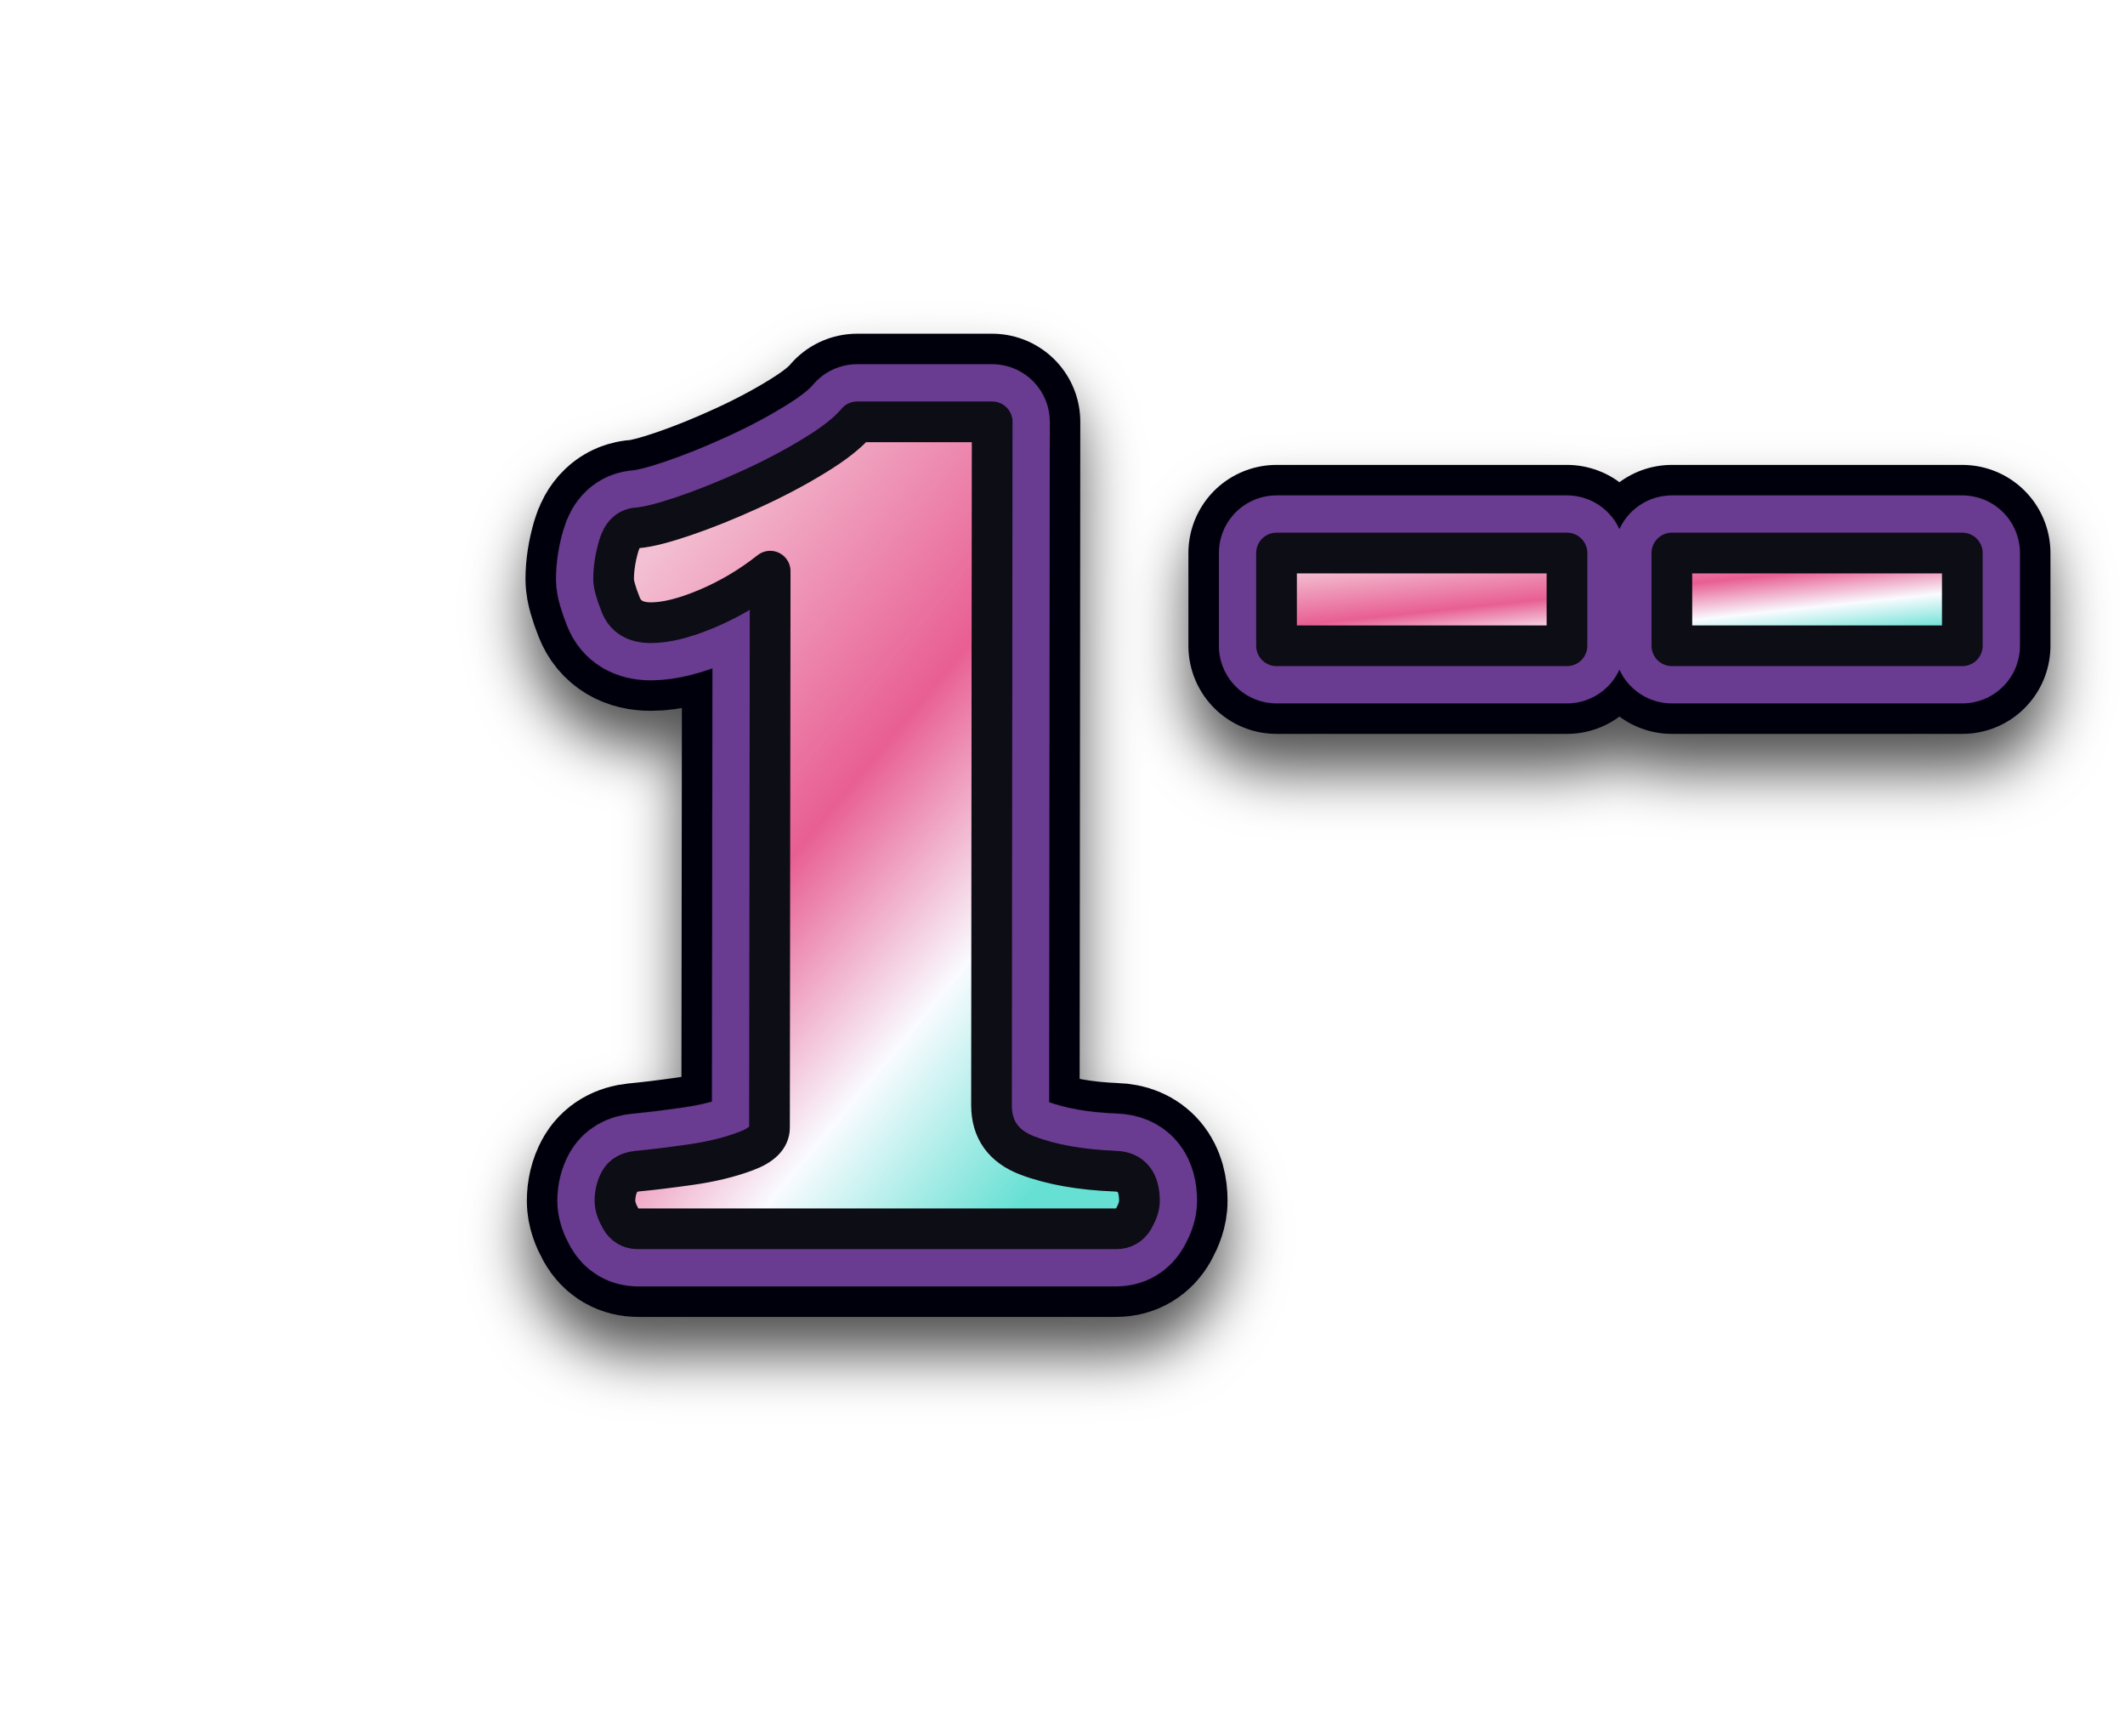
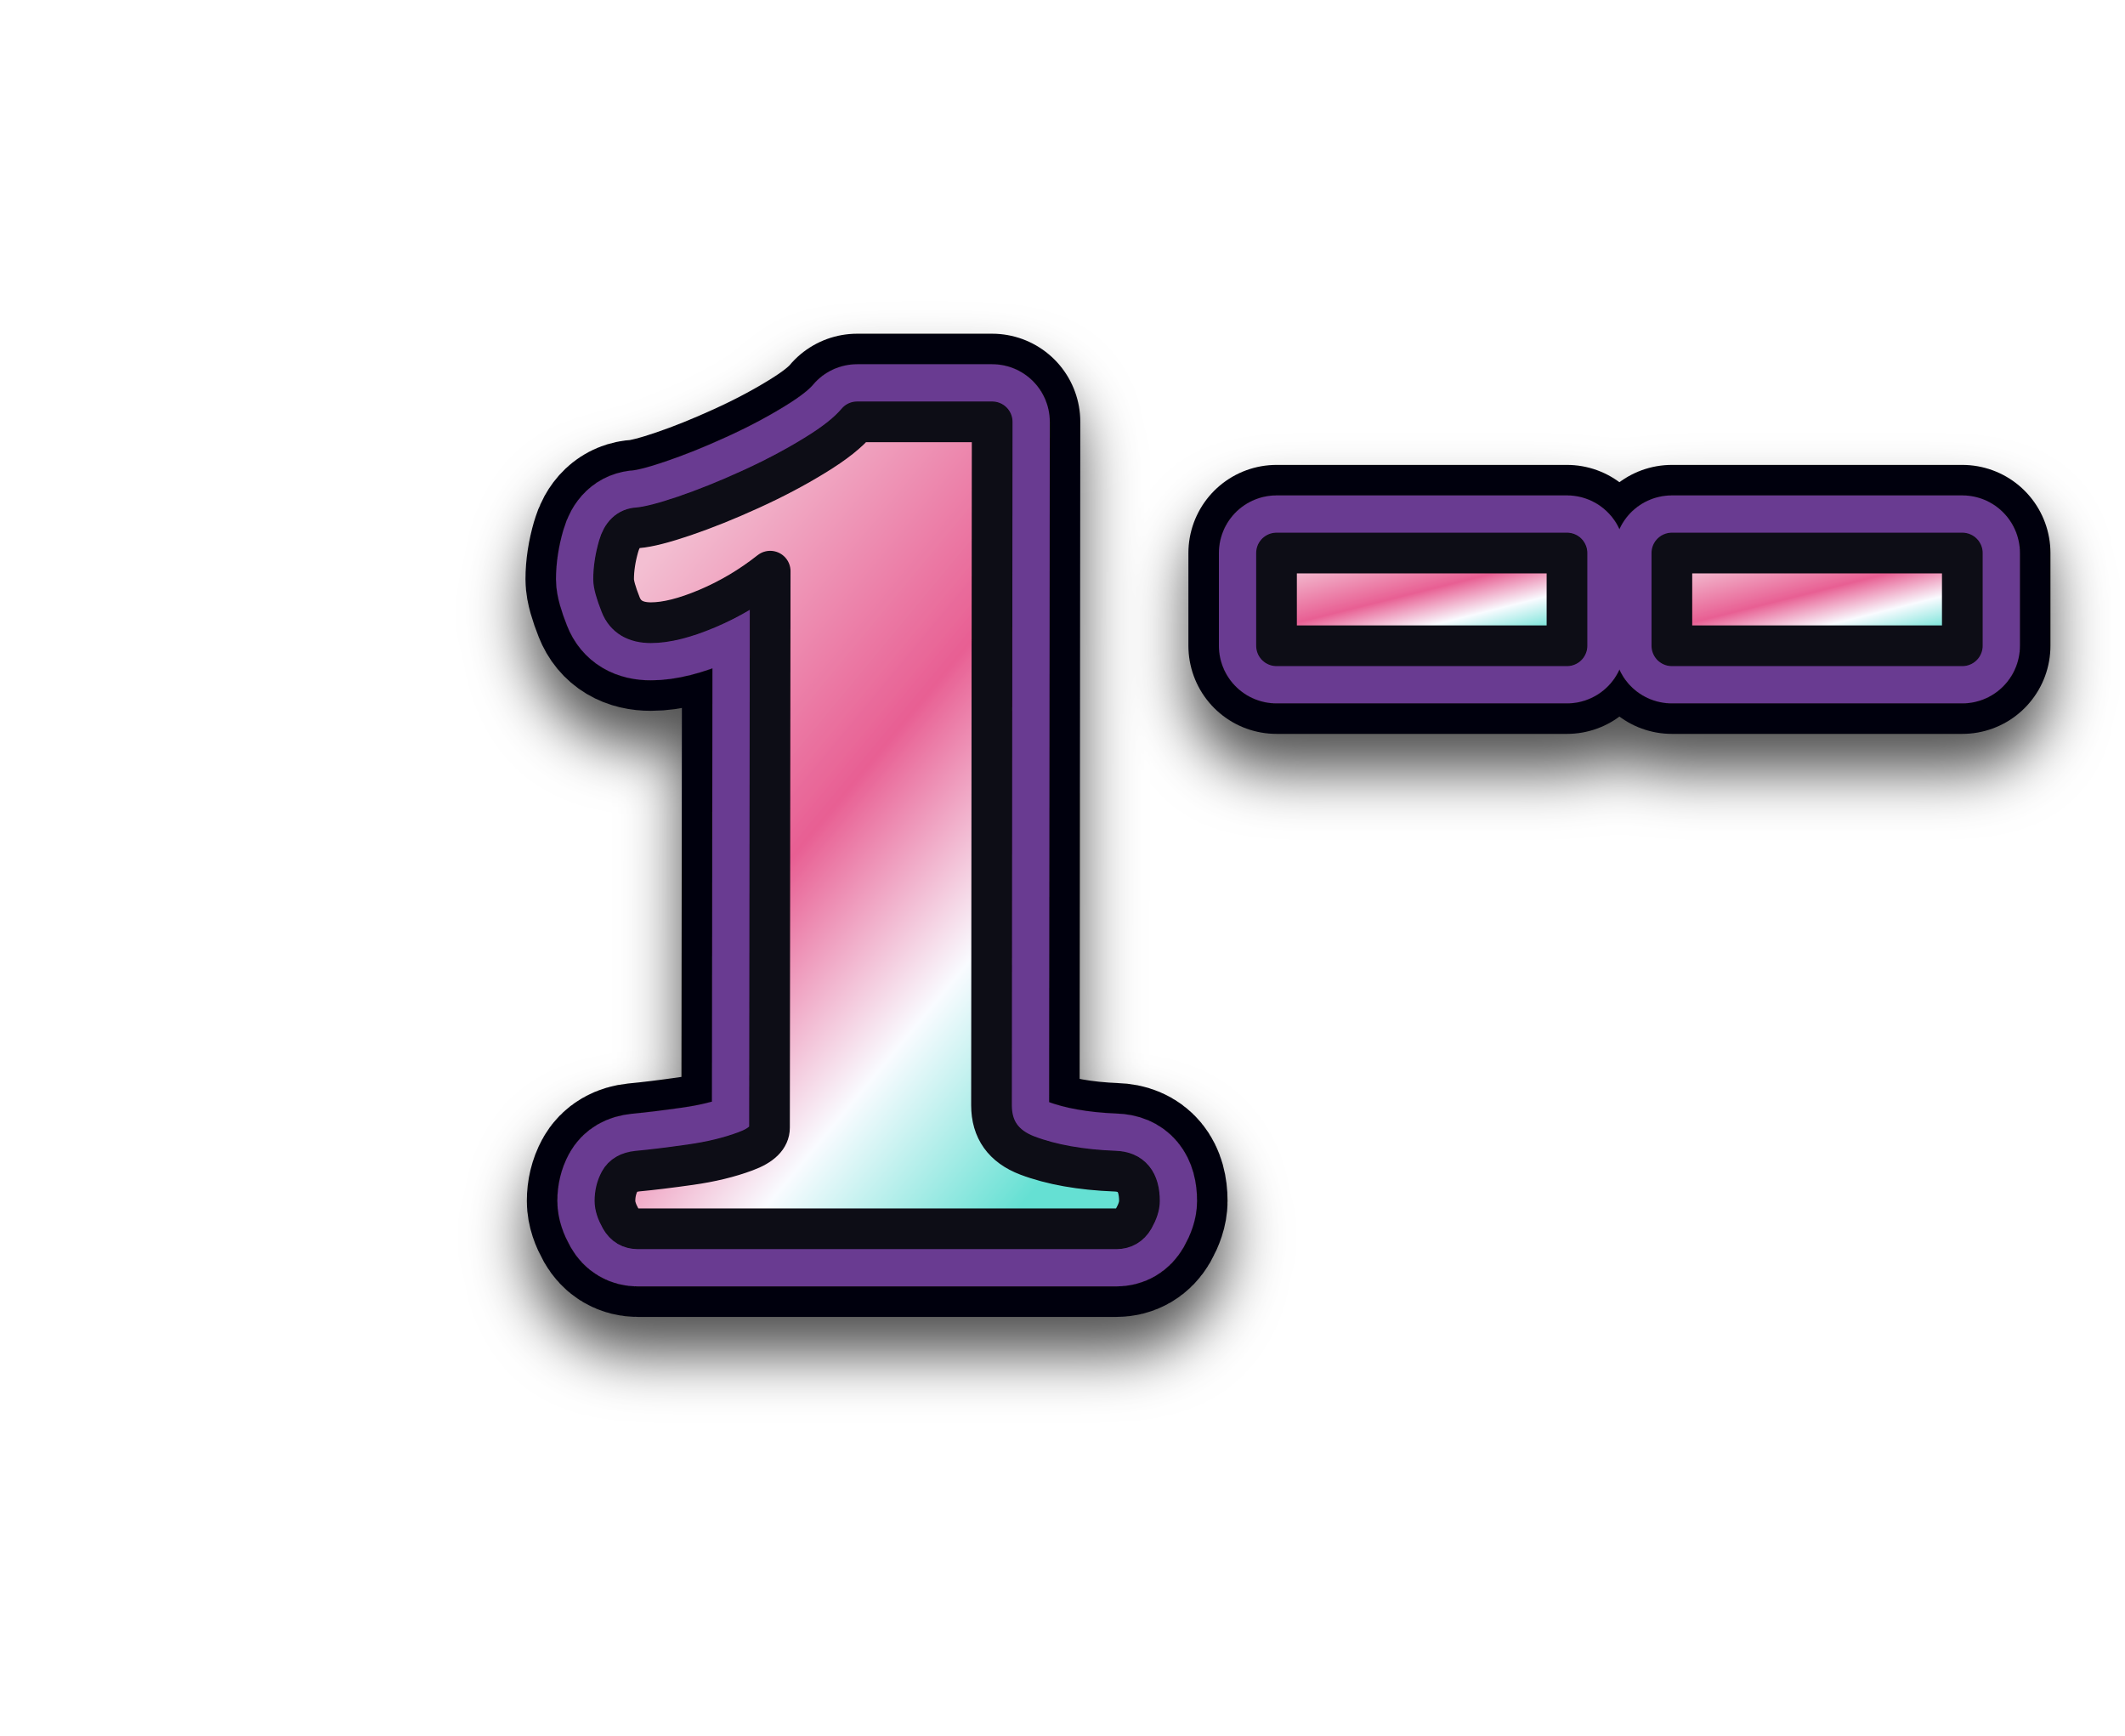
<svg xmlns="http://www.w3.org/2000/svg" viewBox="0 0 1254 1024" role="img" aria-label="LN 1 dan">
  <defs>
    <linearGradient id="lnfill" x1="18%" x2="84%" y1="8%" y2="92%">
      <stop offset="0" stop-color="#f3bfd2" />
      <stop offset="0.43" stop-color="#e85f93" />
      <stop offset="0.72" stop-color="#f9fbff" />
      <stop offset="1" stop-color="#65e0d3" />
    </linearGradient>
    <filter id="shadow" x="-25%" y="-25%" width="150%" height="150%">
      <feDropShadow dx="0" dy="22" stdDeviation="17" flood-color="#000" flood-opacity="0.68" />
    </filter>
  </defs>
  <g filter="url(#shadow)">
    <path d="M658.7 725.0L376.5 725.0Q369.7 725.0 366.3 719.0Q362.9 713.0 362.9 708.6L362.9 708.6Q362.9 702.2 365.7 697.0Q368.5 691.8 376.1 691.0L376.1 691.0Q388.9 689.8 407.3 687.2Q425.7 684.6 439.9 679.3Q454.1 674.1 454.1 665.3L454.1 665.3L454.5 337.0Q437.3 350.6 417.5 359.0Q397.7 367.4 384.1 367.4L384.1 367.4Q370.5 367.4 366.3 356.8Q362.1 346.2 362.1 341.8L362.1 341.8Q362.1 332.6 365.1 322.2Q368.1 311.8 376.5 311.4L376.5 311.4Q385.7 310.6 403.9 304.4Q422.1 298.2 442.7 288.8Q463.4 279.4 480.8 268.7Q498.2 258.1 505.8 248.9L505.8 248.9L585.5 248.9L585.1 652.1Q585.1 673.7 606.3 681.8Q627.5 689.8 657.9 691.0L657.9 691.0Q672.4 691.4 672.4 708.6L672.4 708.6Q672.4 713.0 669.0 719.0Q665.5 725.0 658.7 725.0L658.7 725.0Z" fill="none" stroke="#050509" stroke-width="104" stroke-linejoin="round" />
-     <path d="M753.3 326.3L924.7 326.3L924.7 381.0L753.3 381.0ZM986.6 326.3L1158.0 326.3L1158.0 381.0L986.6 381.0Z" fill="none" stroke="#050509" stroke-width="104" stroke-linejoin="round" />
+     <path d="M753.3 326.3L924.7 326.3L924.7 381.0L753.3 381.0Z" fill="none" stroke="#050509" stroke-width="104" stroke-linejoin="round" />
+     <path d="M986.6 326.3L1158.0 326.3L1158.0 381.0L986.6 381.0Z" fill="none" stroke="#050509" stroke-width="104" stroke-linejoin="round" />
    <path d="M658.7 725.0L376.5 725.0Q369.7 725.0 366.3 719.0Q362.9 713.0 362.9 708.6L362.9 708.6Q362.9 702.2 365.7 697.0Q368.5 691.8 376.1 691.0L376.1 691.0Q388.9 689.8 407.3 687.2Q425.7 684.6 439.9 679.3Q454.1 674.1 454.1 665.3L454.1 665.3L454.5 337.0Q437.3 350.6 417.5 359.0Q397.7 367.4 384.1 367.4L384.1 367.4Q370.5 367.4 366.3 356.8Q362.1 346.2 362.1 341.8L362.1 341.8Q362.1 332.6 365.1 322.2Q368.1 311.8 376.5 311.4L376.5 311.4Q385.7 310.6 403.9 304.4Q422.1 298.2 442.7 288.8Q463.4 279.4 480.8 268.7Q498.2 258.1 505.8 248.9L505.8 248.9L585.5 248.9L585.1 652.1Q585.1 673.7 606.3 681.8Q627.5 689.8 657.9 691.0L657.9 691.0Q672.4 691.4 672.4 708.6L672.4 708.6Q672.4 713.0 669.0 719.0Q665.5 725.0 658.7 725.0L658.7 725.0Z" fill="none" stroke="#693a91" stroke-width="68" stroke-linejoin="round" />
-     <path d="M753.3 326.3L924.7 326.3L924.7 381.0L753.3 381.0ZM986.6 326.3L1158.0 326.3L1158.0 381.0L986.6 381.0Z" fill="none" stroke="#693a91" stroke-width="68" stroke-linejoin="round" />
+     <path d="M753.3 326.3L924.7 326.3L924.7 381.0L753.3 381.0Z" fill="none" stroke="#693a91" stroke-width="68" stroke-linejoin="round" />
+     <path d="M986.6 326.3L1158.0 326.3L1158.0 381.0L986.6 381.0Z" fill="none" stroke="#693a91" stroke-width="68" stroke-linejoin="round" />
    <path d="M658.7 725.0L376.5 725.0Q369.7 725.0 366.3 719.0Q362.9 713.0 362.9 708.6L362.9 708.6Q362.9 702.2 365.7 697.0Q368.5 691.8 376.1 691.0L376.1 691.0Q388.9 689.8 407.3 687.2Q425.7 684.6 439.9 679.3Q454.1 674.1 454.1 665.3L454.1 665.3L454.5 337.0Q437.3 350.6 417.5 359.0Q397.7 367.4 384.1 367.4L384.1 367.4Q370.5 367.4 366.3 356.8Q362.1 346.2 362.1 341.8L362.1 341.8Q362.1 332.6 365.1 322.2Q368.1 311.8 376.5 311.4L376.5 311.4Q385.7 310.6 403.9 304.4Q422.1 298.2 442.7 288.8Q463.4 279.4 480.8 268.7Q498.2 258.1 505.8 248.9L505.8 248.9L585.5 248.9L585.1 652.1Q585.1 673.7 606.3 681.8Q627.5 689.8 657.9 691.0L657.9 691.0Q672.4 691.4 672.4 708.6L672.4 708.6Q672.4 713.0 669.0 719.0Q665.5 725.0 658.7 725.0L658.7 725.0Z" fill="url(#lnfill)" stroke="#0d0a12" stroke-width="24" stroke-linejoin="round" />
-     <path d="M753.3 326.3L924.7 326.3L924.7 381.0L753.3 381.0ZM986.6 326.3L1158.0 326.3L1158.0 381.0L986.6 381.0Z" fill="url(#lnfill)" stroke="#0d0a12" stroke-width="24" stroke-linejoin="round" />
+     <path d="M753.3 326.3L924.7 326.3L924.7 381.0L753.3 381.0Z" fill="url(#lnfill)" stroke="#0d0a12" stroke-width="24" stroke-linejoin="round" />
+     <path d="M986.6 326.3L1158.0 326.3L1158.0 381.0L986.6 381.0Z" fill="url(#lnfill)" stroke="#0d0a12" stroke-width="24" stroke-linejoin="round" />
  </g>
</svg>
